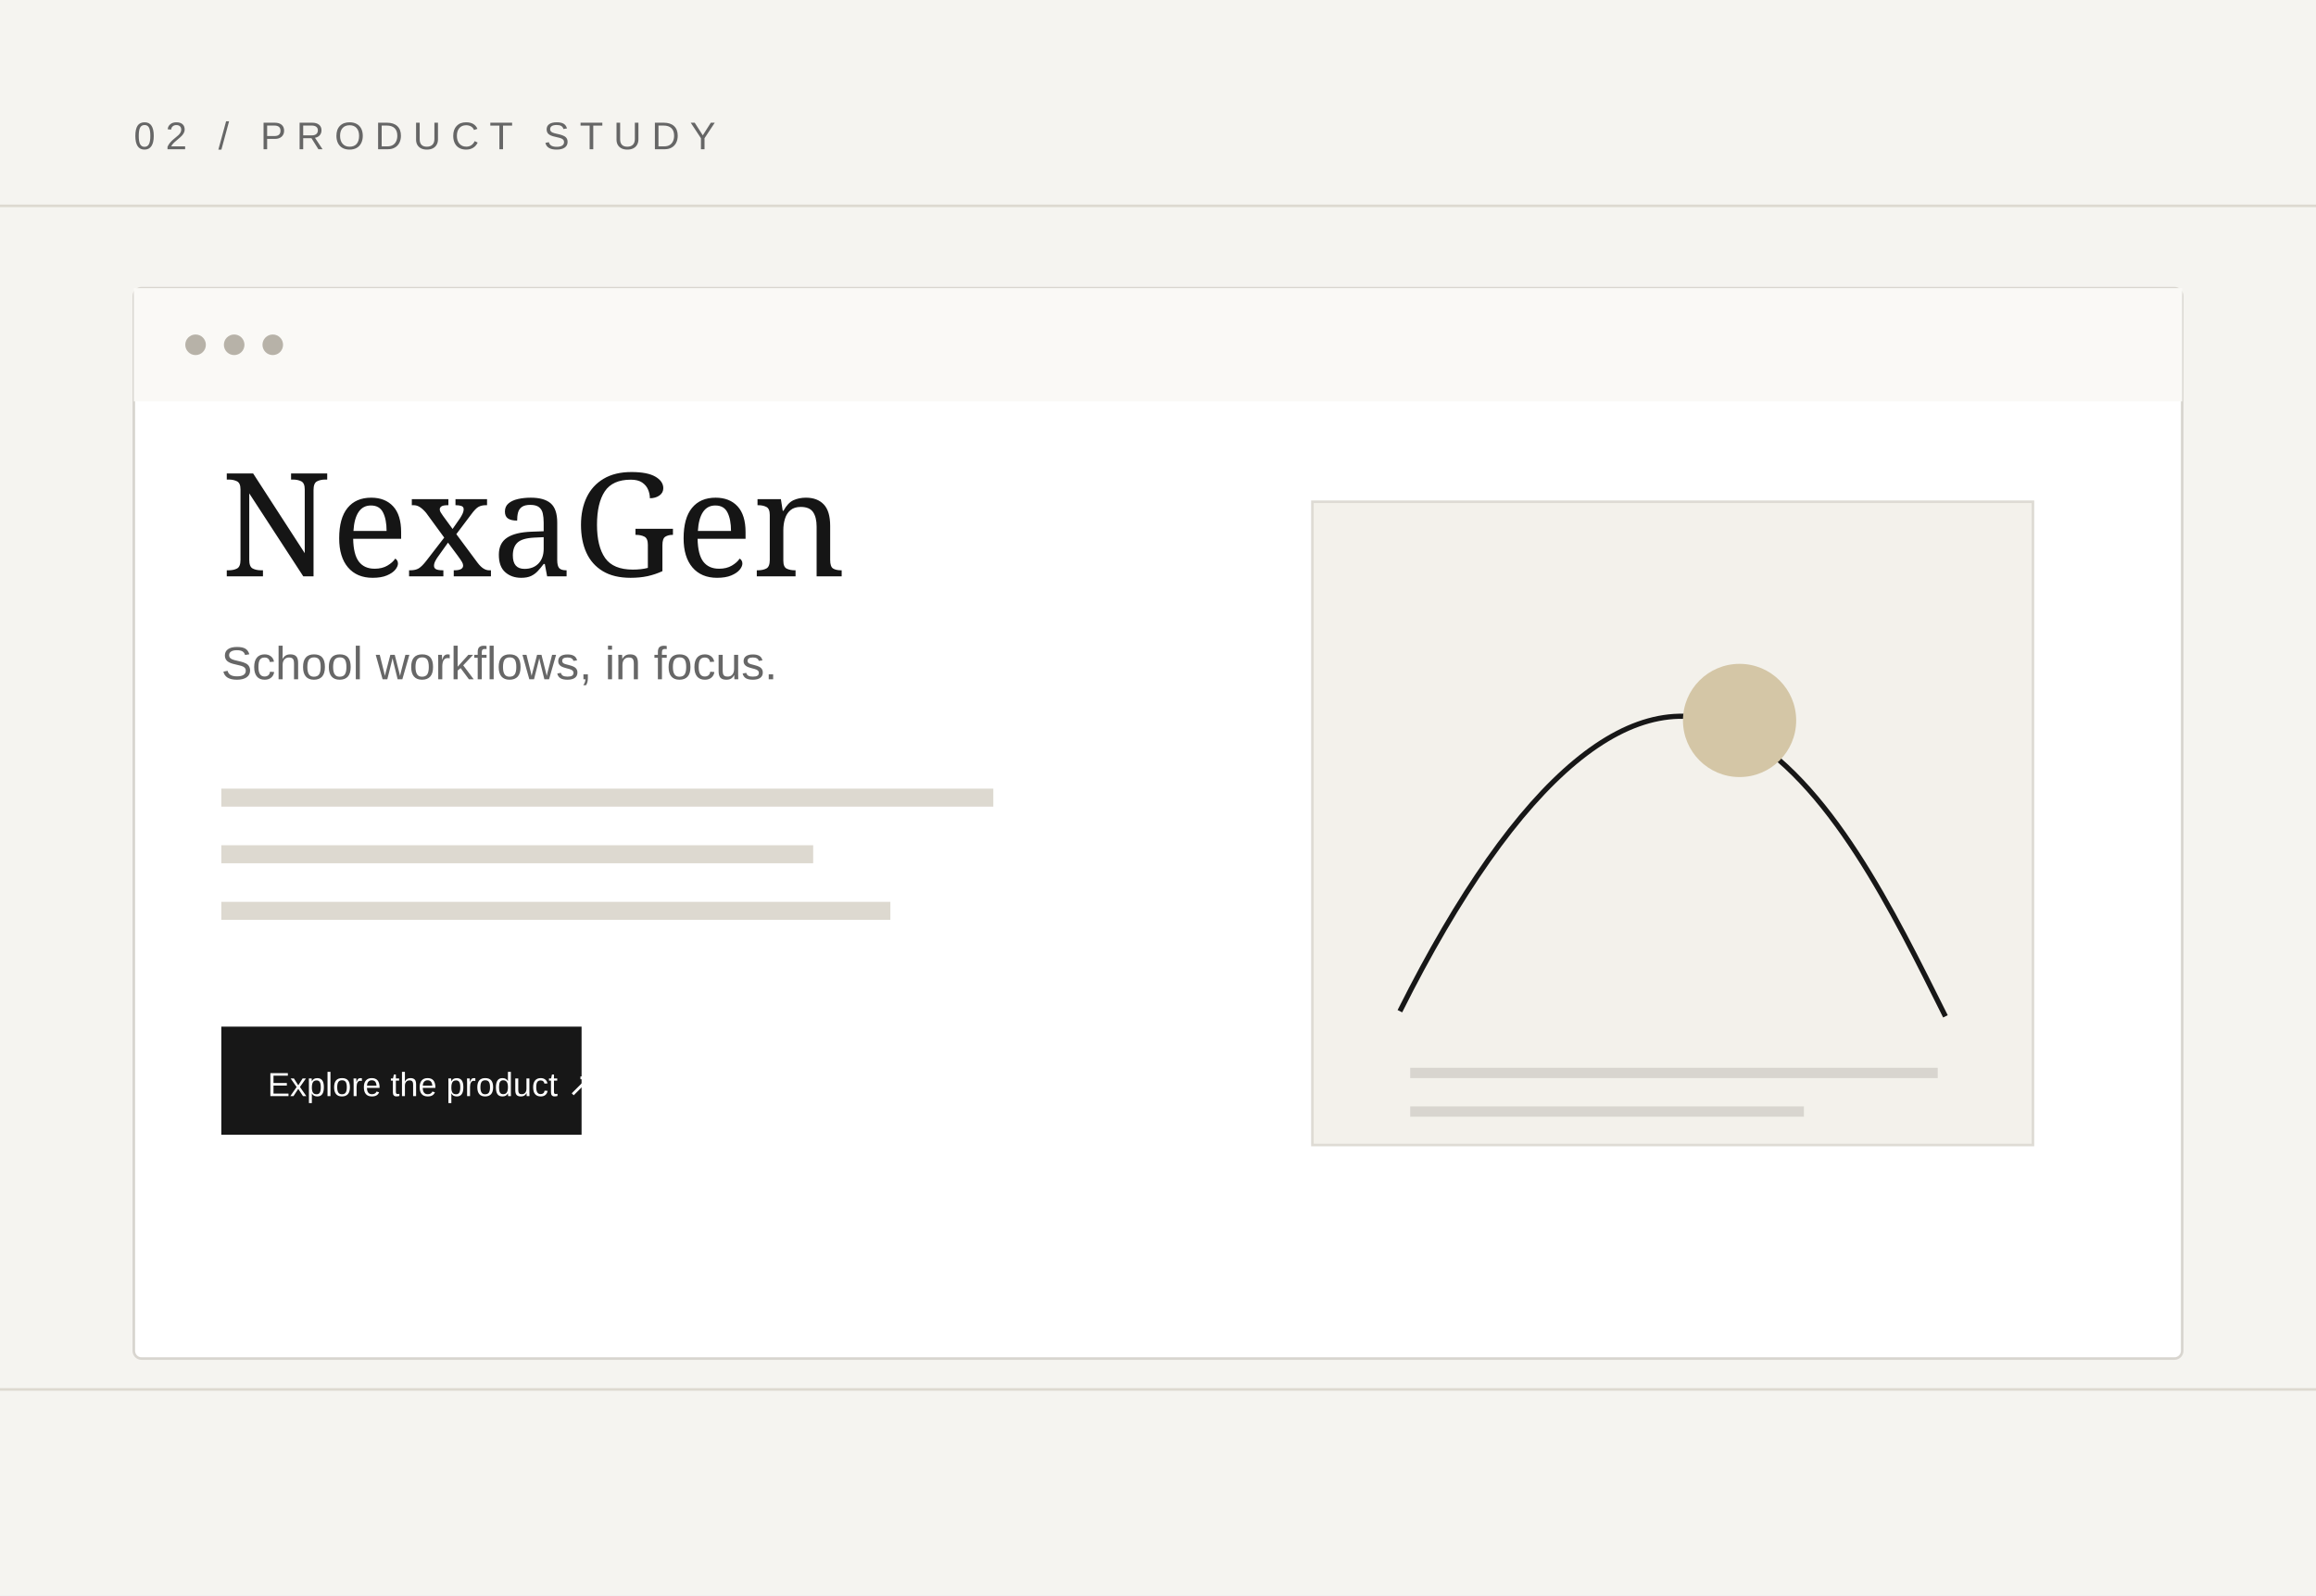
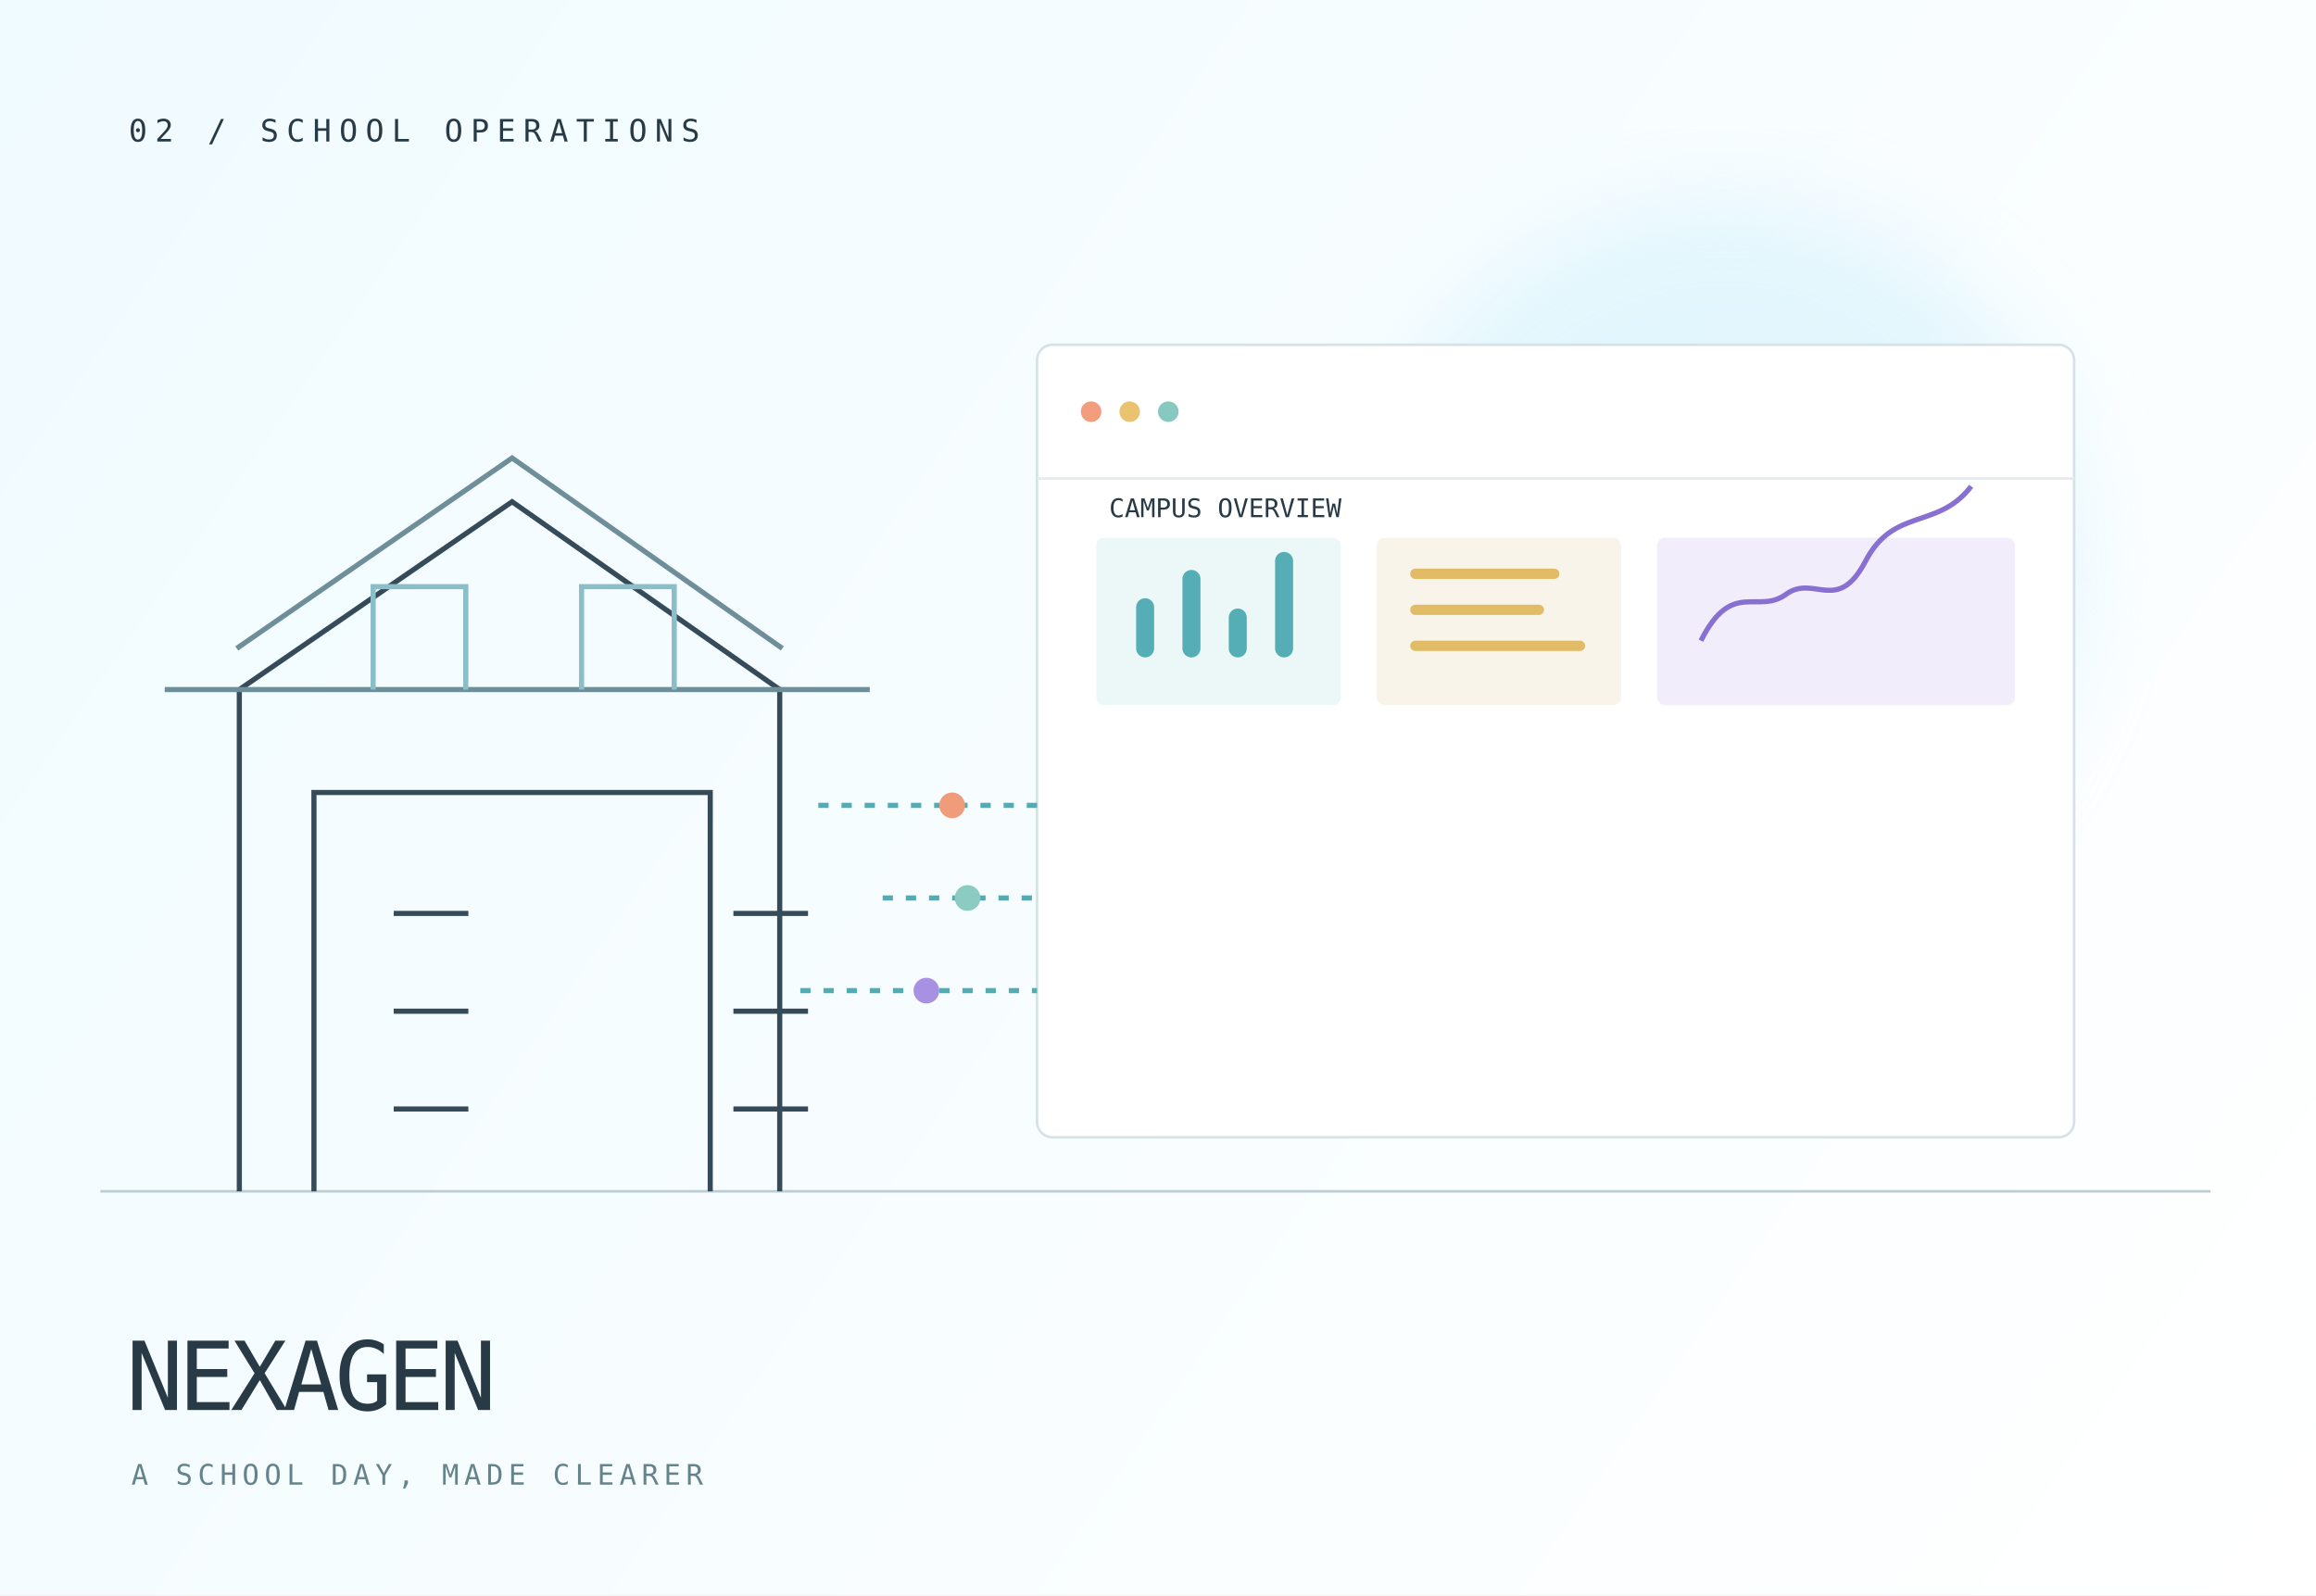
- <svg xmlns="http://www.w3.org/2000/svg" viewBox="0 0 900 620">
-   <rect width="900" height="620" fill="#f5f4f0" />
-   <path d="M0 80h900M0 540h900" stroke="#ddd9d0" />
-   <text x="52" y="58" font-family="Arial,sans-serif" font-size="15" letter-spacing="4" fill="#666">02 / PRODUCT STUDY</text>
-   <rect x="52" y="112" width="796" height="416" rx="3" fill="#fff" stroke="#d8d5cf" />
-   <rect x="52" y="112" width="796" height="44" fill="#faf9f6" />
-   <circle cx="76" cy="134" r="4" fill="#b7b2a8" />
-   <circle cx="91" cy="134" r="4" fill="#b7b2a8" />
-   <circle cx="106" cy="134" r="4" fill="#b7b2a8" />
-   <text x="86" y="224" font-family="Georgia,serif" font-size="56" fill="#151515">NexaGen</text>
-   <text x="86" y="264" font-family="Arial,sans-serif" font-size="18" fill="#676767">School workflows, in focus.</text>
-   <path d="M86 310h300M86 332h230M86 354h260" stroke="#ddd9d0" stroke-width="7" />
-   <rect x="86" y="399" width="140" height="42" fill="#171717" />
-   <text x="104" y="426" font-family="Arial,sans-serif" font-size="13" fill="#fff">Explore the product ↗</text>
-   <rect x="510" y="195" width="280" height="250" fill="#f3f1eb" stroke="#dedbd4" />
-   <path d="M544 393c46-92 92-130 131-109 36 19 61 71 81 111" fill="none" stroke="#171717" stroke-width="2" />
-   <circle cx="676" cy="280" r="22" fill="#d4c6a6" />
-   <path d="M548 417h205M548 432h153" stroke="#d8d5cf" stroke-width="4" />
+ <svg xmlns="http://www.w3.org/2000/svg" viewBox="0 0 900 620" fill="none">
+   <defs>
+     <linearGradient id="sky" x1="0" y1="0" x2="900" y2="620" gradientUnits="userSpaceOnUse">
+       <stop stop-color="#f0fbff" />
+       <stop offset="1" stop-color="#fff" />
+     </linearGradient>
+     <filter id="blur">
+       <feGaussianBlur stdDeviation="16" />
+     </filter>
+   </defs>
+   <path fill="url(#sky)" d="M0 0h900v620H0z" />
+   <circle cx="670" cy="217" r="139" fill="#c4edfa" opacity=".42" filter="url(#blur)" />
+   <path d="M39 463h820" stroke="#bcced3" />
+   <path d="M93 463V268l106-73 104 73v195m-181 0V308h154v155M153 355h29m-29 38h29m-29 38h29m103-76h29m-29 38h29m-29 38h29" stroke="#354b59" stroke-width="2" />
+   <path d="M64 268h274M92 252l107-74 105 74" stroke="#6e8e99" stroke-width="2" />
+   <path d="M145 268v-40h36v40m45 0v-40h36v40" stroke="#8abec9" stroke-width="2" />
+   <g>
+     <rect x="403" y="134" width="403" height="308" rx="6" fill="#fff" stroke="#d6e3e5" />
+     <path d="M403 186h403" stroke="#e3ebec" />
+     <circle cx="424" cy="160" r="4" fill="#f29d7d" />
+     <circle cx="439" cy="160" r="4" fill="#e9c36f" />
+     <circle cx="454" cy="160" r="4" fill="#87c8c1" />
+     <rect x="426" y="209" width="95" height="65" rx="3" fill="#ecf7f8" />
+     <rect x="535" y="209" width="95" height="65" rx="3" fill="#f9f4e9" />
+     <rect x="644" y="209" width="139" height="65" rx="3" fill="#f1edfb" />
+     <path d="M445 252v-16m18 16v-27m18 27v-12m18 12v-34" stroke="#55aeb5" stroke-width="7" stroke-linecap="round" />
+     <path d="M550 251h64m-64-14h48m-48-14h54" stroke="#e1bb66" stroke-width="4" stroke-linecap="round" />
+     <path d="M661 249c12-24 22-10 33-18s20 8 31-13 28-12 41-29" stroke="#886fd2" stroke-width="2" />
+   </g>
+   <path d="M318 313h85m-60 36h60m-92 36h92" stroke="#4faeb5" stroke-width="2" stroke-dasharray="4 5" />
+   <circle cx="370" cy="313" r="5" fill="#f09b7a" />
+   <circle cx="376" cy="349" r="5" fill="#8ccbc2" />
+   <circle cx="360" cy="385" r="5" fill="#a890e2" />
+   <g fill="#283a45" font-family="monospace">
+     <text x="50" y="55" font-size="12" letter-spacing="3">02 / SCHOOL OPERATIONS</text>
+     <text x="49" y="548" font-size="37" letter-spacing="-2">NEXAGEN</text>
+     <text x="51" y="577" font-size="11" letter-spacing="2" fill="#64848b">A SCHOOL DAY, MADE CLEARER</text>
+     <text x="431" y="201" font-size="10">CAMPUS OVERVIEW</text>
+   </g>
</svg>
